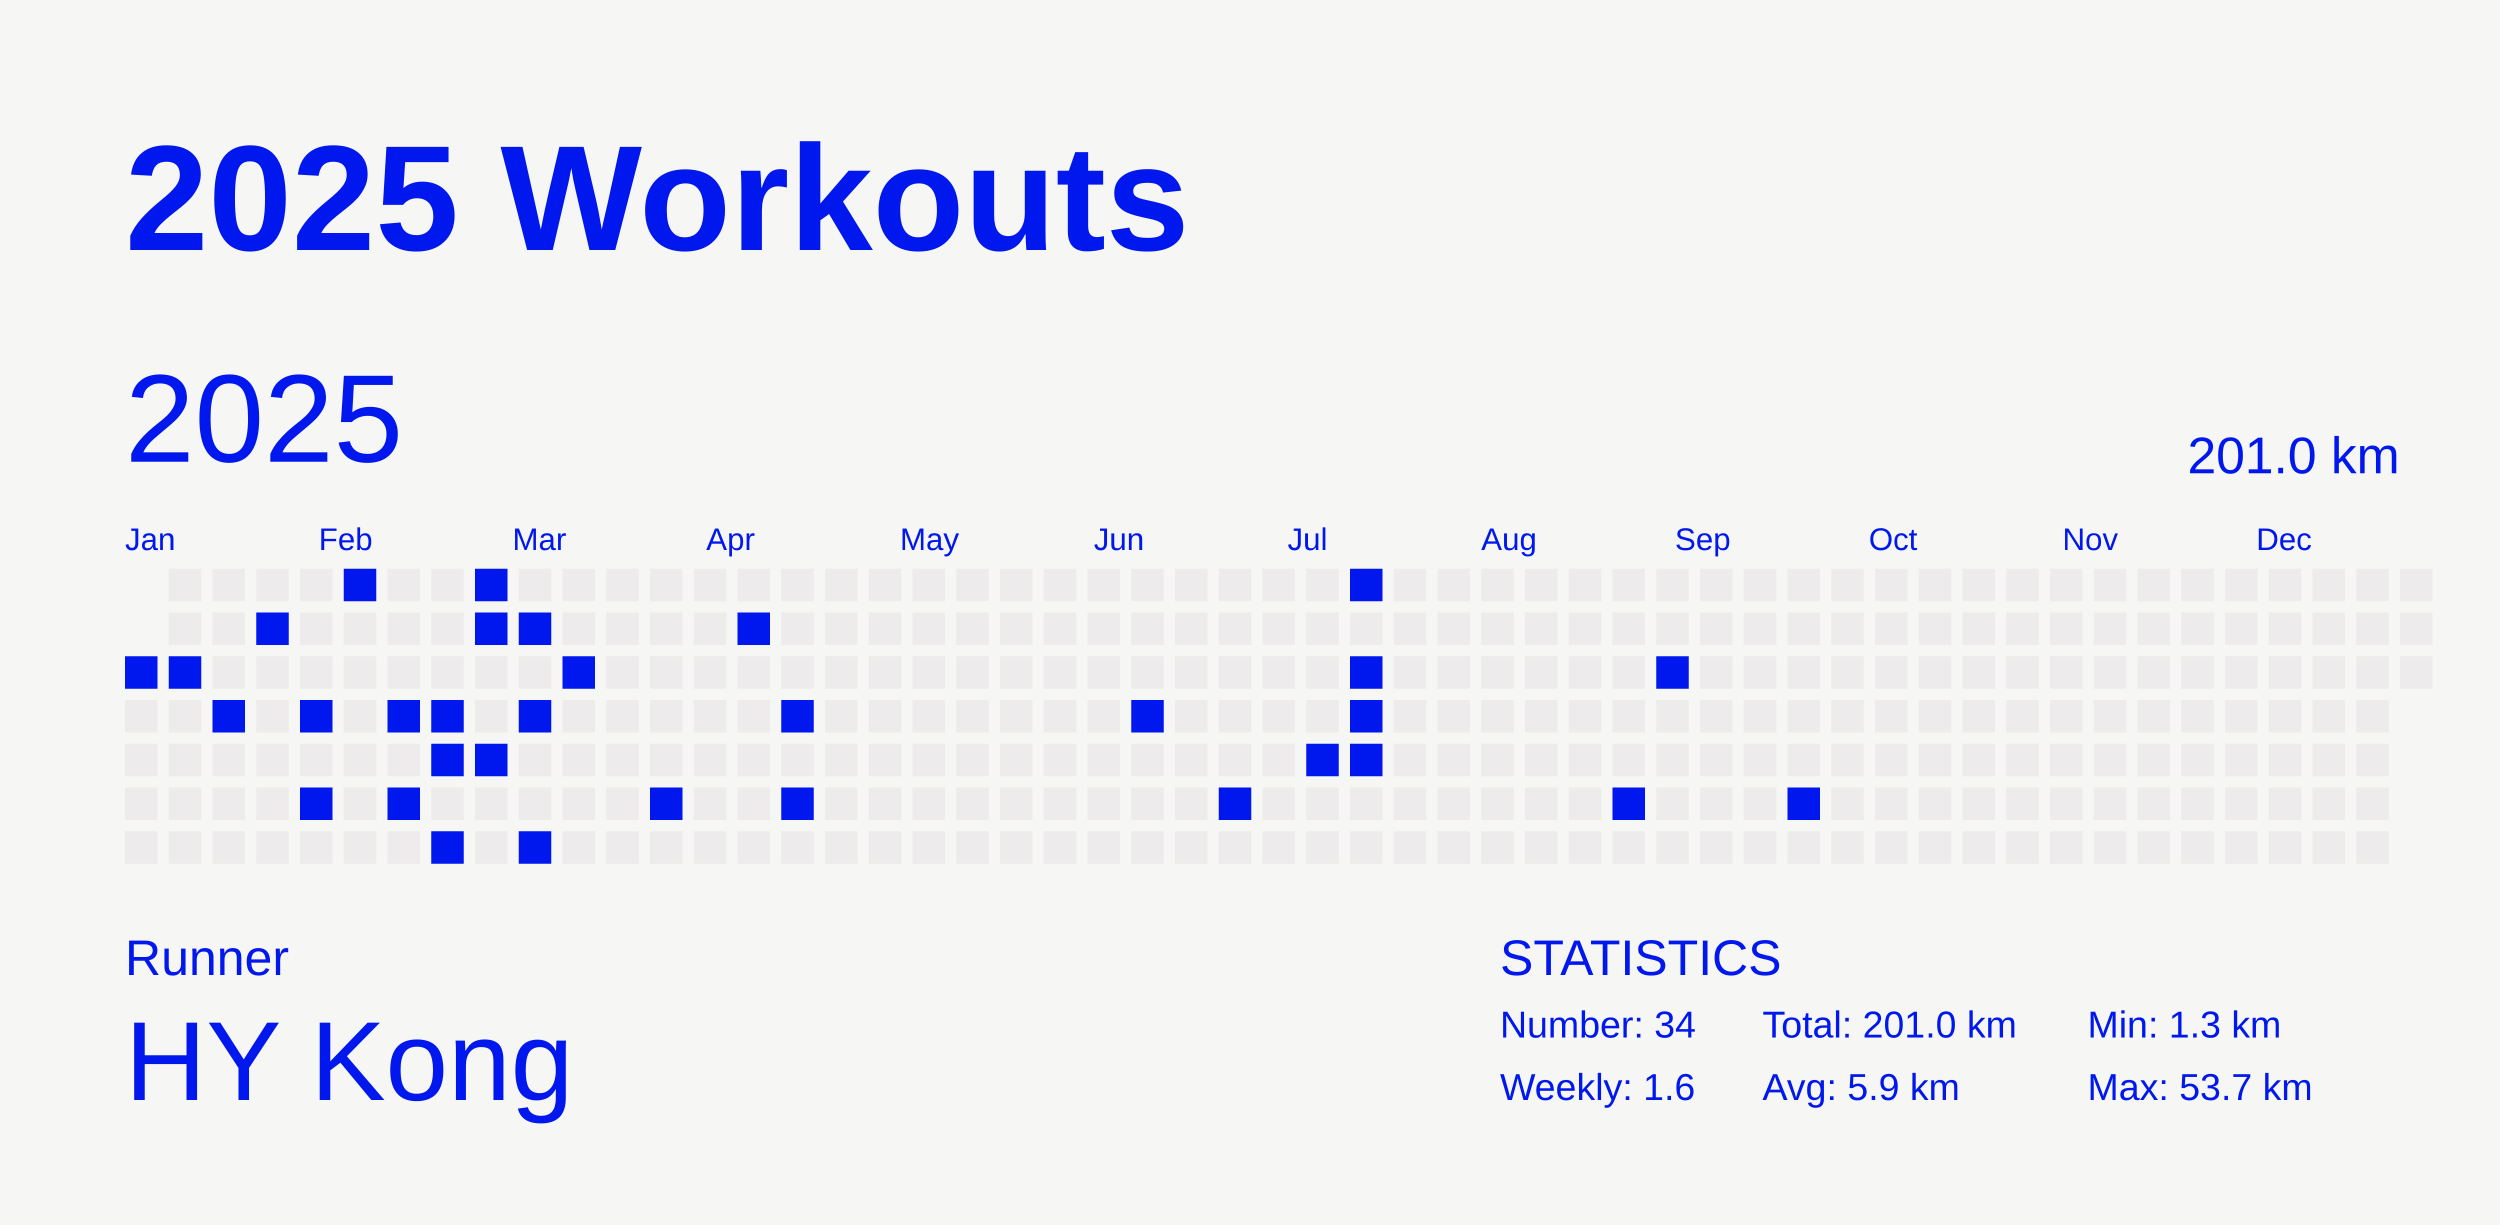
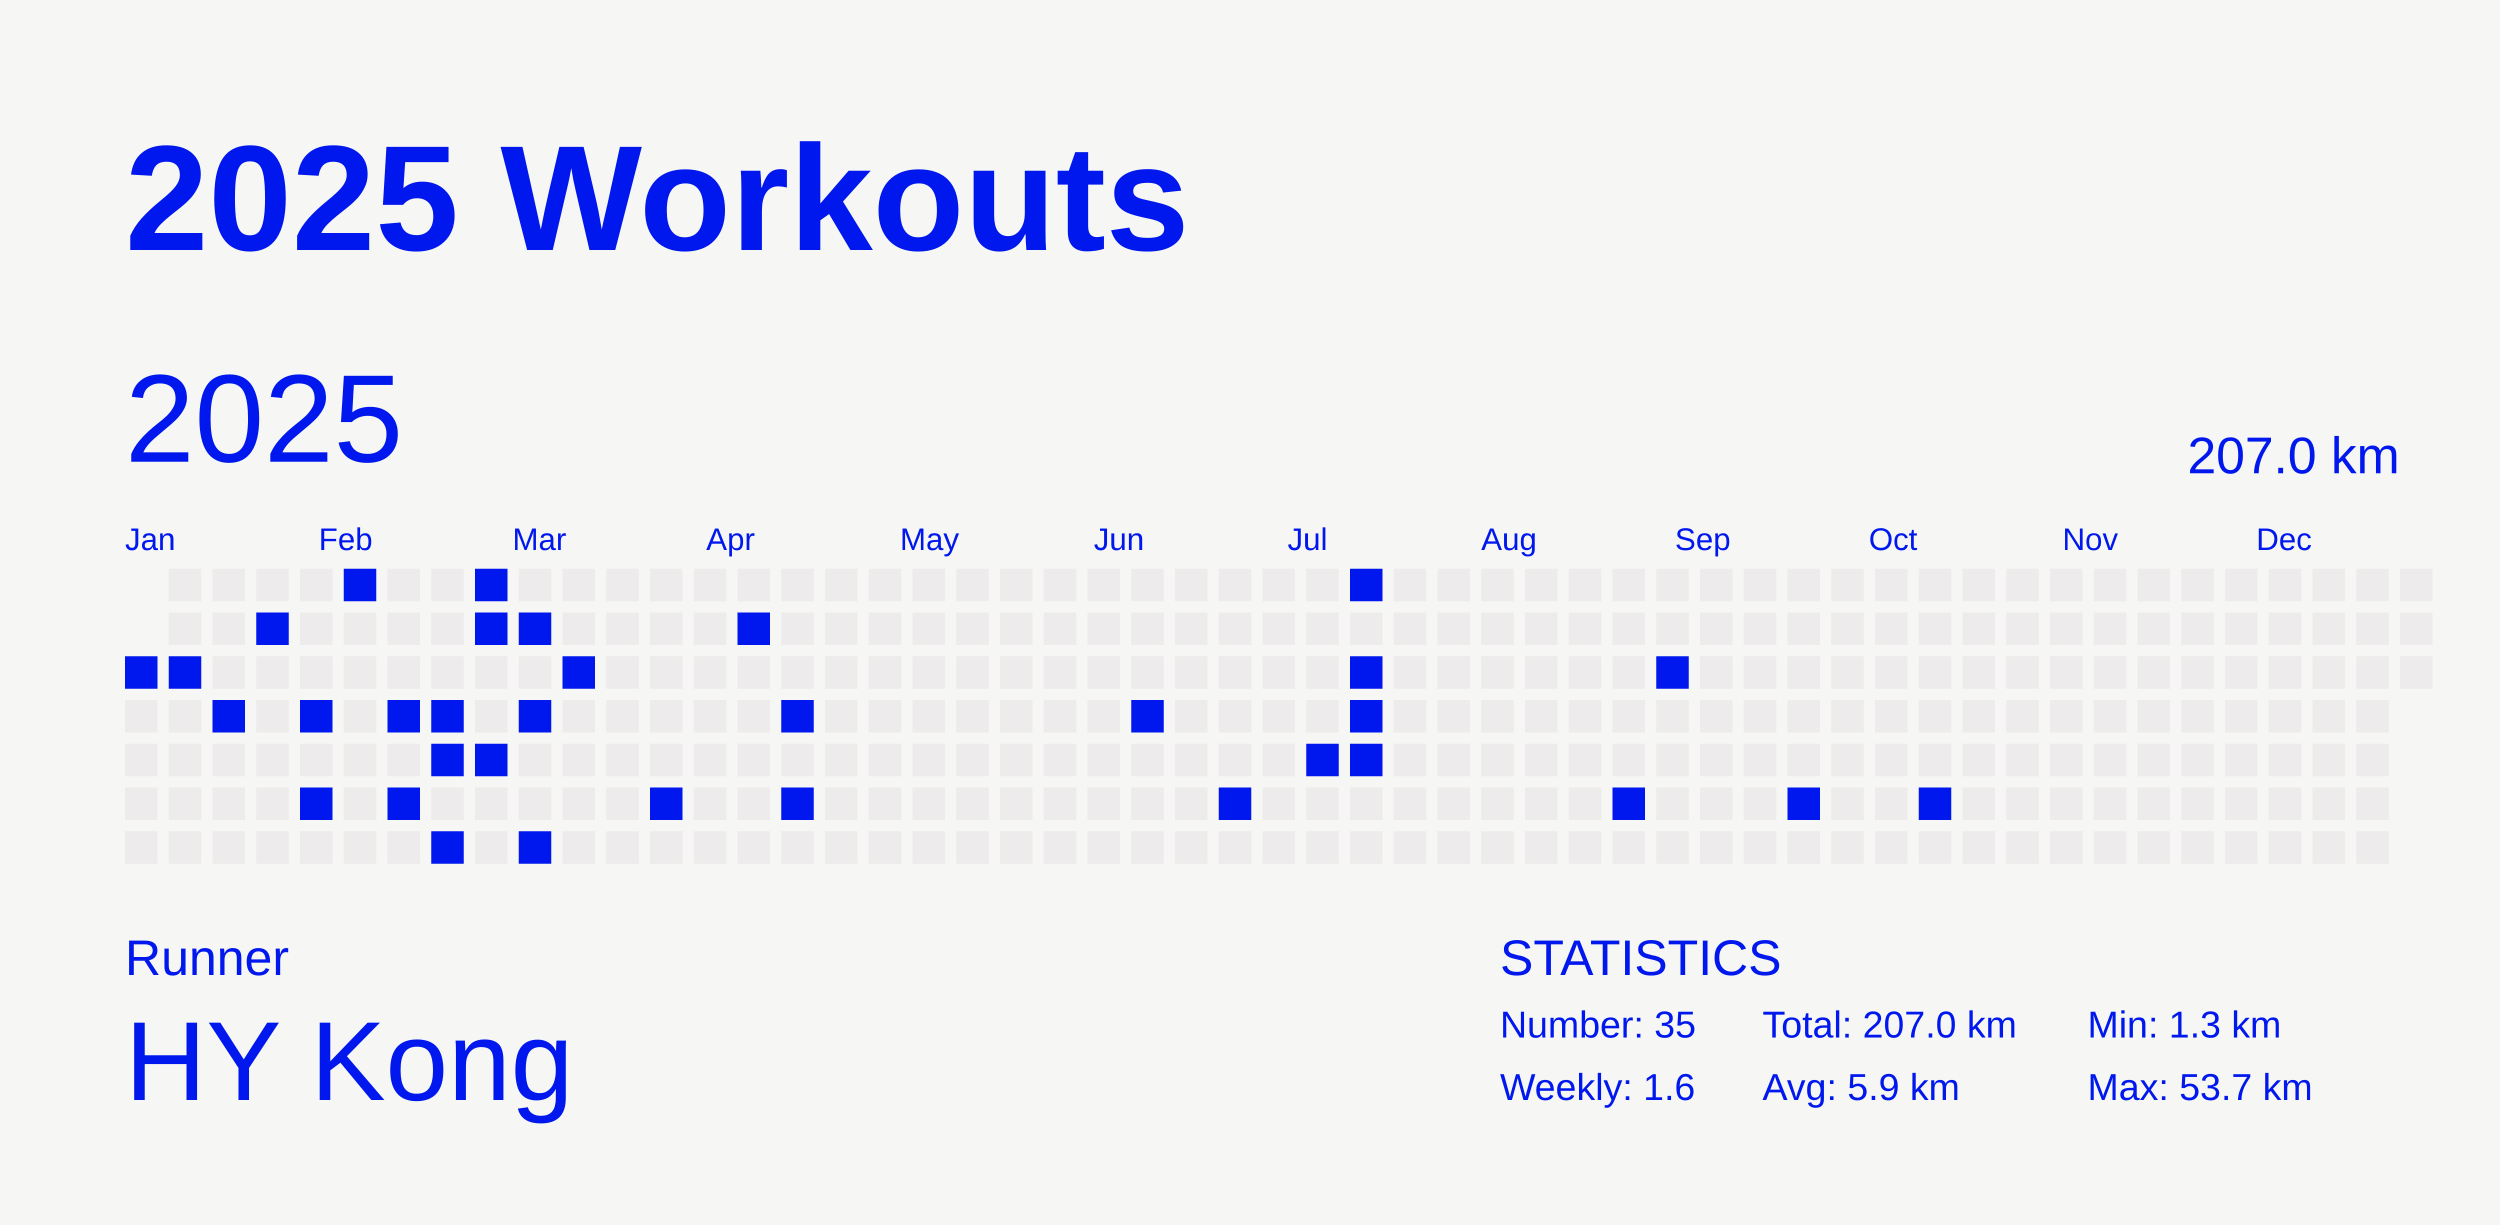
<svg xmlns="http://www.w3.org/2000/svg" baseProfile="full" height="98mm" version="1.1" viewBox="0,0,200,98" width="200mm">
  <defs />
  <rect fill="#F6F6F4" height="98" width="200" x="0" y="0" />
  <text fill="#0018ED" style="font-size:12px; font-family:Arial; font-weight:bold;" x="10" y="20">2025 Workouts</text>
  <text fill="#0018ED" style="font-size:4px; font-family:Arial" x="10" y="78">Runner</text>
  <text fill="#0018ED" style="font-size:9px; font-family:Arial" x="10" y="88">HY Kong</text>
  <text fill="#0018ED" style="font-size:4px; font-family:Arial" x="120" y="78">STATISTICS</text>
-   <text fill="#0018ED" style="font-size:3px; font-family:Arial" x="120" y="83">Number: 34</text>
+   <text fill="#0018ED" style="font-size:3px; font-family:Arial" x="120" y="83">Number: 35</text>
  <text fill="#0018ED" style="font-size:3px; font-family:Arial" x="120" y="88">Weekly: 1.6</text>
-   <text fill="#0018ED" style="font-size:3px; font-family:Arial" x="141" y="83">Total: 201.0 km</text>
+   <text fill="#0018ED" style="font-size:3px; font-family:Arial" x="141" y="83">Total: 207.0 km</text>
  <text fill="#0018ED" style="font-size:3px; font-family:Arial" x="141" y="88">Avg: 5.9 km</text>
  <text fill="#0018ED" style="font-size:3px; font-family:Arial" x="167" y="83">Min: 1.3 km</text>
  <text fill="#0018ED" style="font-size:3px; font-family:Arial" x="167" y="88">Max: 53.7 km</text>
  <text dominant-baseline="hanging" fill="#0018ED" style="font-size:10.0px; font-family:Arial;" x="10" y="30">2025</text>
-   <text dominant-baseline="hanging" fill="#0018ED" style="font-size:4.125px; font-family:Arial;" x="175" y="35">201.0 km</text>
+   <text dominant-baseline="hanging" fill="#0018ED" style="font-size:4.125px; font-family:Arial;" x="175" y="35">207.0 km</text>
  <text fill="#0018ED" style="font-size:2.5px; font-family:Arial" x="10.0" y="44">Jan</text>
  <text fill="#0018ED" style="font-size:2.5px; font-family:Arial" x="25.5" y="44">Feb</text>
  <text fill="#0018ED" style="font-size:2.5px; font-family:Arial" x="41.0" y="44">Mar</text>
  <text fill="#0018ED" style="font-size:2.5px; font-family:Arial" x="56.5" y="44">Apr</text>
  <text fill="#0018ED" style="font-size:2.5px; font-family:Arial" x="72.0" y="44">May</text>
  <text fill="#0018ED" style="font-size:2.5px; font-family:Arial" x="87.5" y="44">Jun</text>
  <text fill="#0018ED" style="font-size:2.5px; font-family:Arial" x="103.0" y="44">Jul</text>
  <text fill="#0018ED" style="font-size:2.5px; font-family:Arial" x="118.5" y="44">Aug</text>
  <text fill="#0018ED" style="font-size:2.5px; font-family:Arial" x="134.0" y="44">Sep</text>
  <text fill="#0018ED" style="font-size:2.5px; font-family:Arial" x="149.5" y="44">Oct</text>
  <text fill="#0018ED" style="font-size:2.5px; font-family:Arial" x="165.0" y="44">Nov</text>
  <text fill="#0018ED" style="font-size:2.5px; font-family:Arial" x="180.5" y="44">Dec</text>
  <rect fill="#0018ed" height="2.6" width="2.6" x="10.0" y="52.5" />
  <rect fill="#EDEBEB" height="2.6" width="2.6" x="10.0" y="56.0" />
  <rect fill="#EDEBEB" height="2.6" width="2.6" x="10.0" y="59.5" />
  <rect fill="#EDEBEB" height="2.6" width="2.6" x="10.0" y="63.0" />
  <rect fill="#EDEBEB" height="2.6" width="2.6" x="10.0" y="66.5" />
  <rect fill="#EDEBEB" height="2.6" width="2.6" x="13.5" y="45.5" />
  <rect fill="#EDEBEB" height="2.6" width="2.6" x="13.5" y="49.0" />
  <rect fill="#0018ed" height="2.6" width="2.6" x="13.5" y="52.5" />
  <rect fill="#EDEBEB" height="2.6" width="2.6" x="13.5" y="56.0" />
  <rect fill="#EDEBEB" height="2.6" width="2.6" x="13.5" y="59.5" />
  <rect fill="#EDEBEB" height="2.6" width="2.6" x="13.5" y="63.0" />
  <rect fill="#EDEBEB" height="2.6" width="2.6" x="13.5" y="66.5" />
  <rect fill="#EDEBEB" height="2.6" width="2.6" x="17.0" y="45.5" />
  <rect fill="#EDEBEB" height="2.6" width="2.6" x="17.0" y="49.0" />
  <rect fill="#EDEBEB" height="2.6" width="2.6" x="17.0" y="52.5" />
  <rect fill="#0018ed" height="2.6" width="2.6" x="17.0" y="56.0" />
  <rect fill="#EDEBEB" height="2.6" width="2.6" x="17.0" y="59.5" />
  <rect fill="#EDEBEB" height="2.6" width="2.6" x="17.0" y="63.0" />
  <rect fill="#EDEBEB" height="2.6" width="2.6" x="17.0" y="66.5" />
  <rect fill="#EDEBEB" height="2.6" width="2.6" x="20.5" y="45.5" />
  <rect fill="#0018ed" height="2.6" width="2.6" x="20.5" y="49.0" />
  <rect fill="#EDEBEB" height="2.6" width="2.6" x="20.5" y="52.5" />
  <rect fill="#EDEBEB" height="2.6" width="2.6" x="20.5" y="56.0" />
  <rect fill="#EDEBEB" height="2.6" width="2.6" x="20.5" y="59.5" />
  <rect fill="#EDEBEB" height="2.6" width="2.6" x="20.5" y="63.0" />
  <rect fill="#EDEBEB" height="2.6" width="2.6" x="20.5" y="66.5" />
  <rect fill="#EDEBEB" height="2.6" width="2.6" x="24.0" y="45.5" />
  <rect fill="#EDEBEB" height="2.6" width="2.6" x="24.0" y="49.0" />
  <rect fill="#EDEBEB" height="2.6" width="2.6" x="24.0" y="52.5" />
  <rect fill="#0018ed" height="2.6" width="2.6" x="24.0" y="56.0" />
  <rect fill="#EDEBEB" height="2.6" width="2.6" x="24.0" y="59.5" />
  <rect fill="#0018ed" height="2.6" width="2.6" x="24.0" y="63.0" />
  <rect fill="#EDEBEB" height="2.6" width="2.6" x="24.0" y="66.5" />
  <rect fill="#0018ed" height="2.6" width="2.6" x="27.5" y="45.5" />
  <rect fill="#EDEBEB" height="2.6" width="2.6" x="27.5" y="49.0" />
  <rect fill="#EDEBEB" height="2.6" width="2.6" x="27.5" y="52.5" />
  <rect fill="#EDEBEB" height="2.6" width="2.6" x="27.5" y="56.0" />
  <rect fill="#EDEBEB" height="2.6" width="2.6" x="27.5" y="59.5" />
  <rect fill="#EDEBEB" height="2.6" width="2.6" x="27.5" y="63.0" />
  <rect fill="#EDEBEB" height="2.6" width="2.6" x="27.5" y="66.5" />
  <rect fill="#EDEBEB" height="2.6" width="2.6" x="31.0" y="45.5" />
  <rect fill="#EDEBEB" height="2.6" width="2.6" x="31.0" y="49.0" />
  <rect fill="#EDEBEB" height="2.6" width="2.6" x="31.0" y="52.5" />
  <rect fill="#0018ed" height="2.6" width="2.6" x="31.0" y="56.0" />
  <rect fill="#EDEBEB" height="2.6" width="2.6" x="31.0" y="59.5" />
  <rect fill="#0018ed" height="2.6" width="2.6" x="31.0" y="63.0" />
  <rect fill="#EDEBEB" height="2.6" width="2.6" x="31.0" y="66.5" />
  <rect fill="#EDEBEB" height="2.6" width="2.6" x="34.5" y="45.5" />
  <rect fill="#EDEBEB" height="2.6" width="2.6" x="34.5" y="49.0" />
  <rect fill="#EDEBEB" height="2.6" width="2.6" x="34.5" y="52.5" />
  <rect fill="#0018ed" height="2.6" width="2.6" x="34.5" y="56.0" />
  <rect fill="#0018ed" height="2.6" width="2.6" x="34.5" y="59.5" />
  <rect fill="#EDEBEB" height="2.6" width="2.6" x="34.5" y="63.0" />
  <rect fill="#0018ed" height="2.6" width="2.6" x="34.5" y="66.5" />
  <rect fill="#0018ed" height="2.6" width="2.6" x="38.0" y="45.5" />
  <rect fill="#0018ed" height="2.6" width="2.6" x="38.0" y="49.0" />
  <rect fill="#EDEBEB" height="2.6" width="2.6" x="38.0" y="52.5" />
  <rect fill="#EDEBEB" height="2.6" width="2.6" x="38.0" y="56.0" />
  <rect fill="#0018ed" height="2.6" width="2.6" x="38.0" y="59.5" />
  <rect fill="#EDEBEB" height="2.6" width="2.6" x="38.0" y="63.0" />
  <rect fill="#EDEBEB" height="2.6" width="2.6" x="38.0" y="66.5" />
  <rect fill="#EDEBEB" height="2.6" width="2.6" x="41.5" y="45.5" />
  <rect fill="#0018ed" height="2.6" width="2.6" x="41.5" y="49.0" />
  <rect fill="#EDEBEB" height="2.6" width="2.6" x="41.5" y="52.5" />
  <rect fill="#0018ed" height="2.6" width="2.6" x="41.5" y="56.0" />
  <rect fill="#EDEBEB" height="2.6" width="2.6" x="41.5" y="59.5" />
  <rect fill="#EDEBEB" height="2.6" width="2.6" x="41.5" y="63.0" />
  <rect fill="#0018ed" height="2.6" width="2.6" x="41.5" y="66.5" />
  <rect fill="#EDEBEB" height="2.6" width="2.6" x="45.0" y="45.5" />
  <rect fill="#EDEBEB" height="2.6" width="2.6" x="45.0" y="49.0" />
  <rect fill="#0018ed" height="2.6" width="2.6" x="45.0" y="52.5" />
  <rect fill="#EDEBEB" height="2.6" width="2.6" x="45.0" y="56.0" />
  <rect fill="#EDEBEB" height="2.6" width="2.6" x="45.0" y="59.5" />
  <rect fill="#EDEBEB" height="2.6" width="2.6" x="45.0" y="63.0" />
  <rect fill="#EDEBEB" height="2.6" width="2.6" x="45.0" y="66.5" />
  <rect fill="#EDEBEB" height="2.6" width="2.6" x="48.5" y="45.5" />
  <rect fill="#EDEBEB" height="2.6" width="2.6" x="48.5" y="49.0" />
  <rect fill="#EDEBEB" height="2.6" width="2.6" x="48.5" y="52.5" />
  <rect fill="#EDEBEB" height="2.6" width="2.6" x="48.5" y="56.0" />
  <rect fill="#EDEBEB" height="2.6" width="2.6" x="48.5" y="59.5" />
  <rect fill="#EDEBEB" height="2.6" width="2.6" x="48.5" y="63.0" />
  <rect fill="#EDEBEB" height="2.6" width="2.6" x="48.5" y="66.5" />
  <rect fill="#EDEBEB" height="2.6" width="2.6" x="52.0" y="45.5" />
  <rect fill="#EDEBEB" height="2.6" width="2.6" x="52.0" y="49.0" />
  <rect fill="#EDEBEB" height="2.6" width="2.6" x="52.0" y="52.5" />
  <rect fill="#EDEBEB" height="2.6" width="2.6" x="52.0" y="56.0" />
  <rect fill="#EDEBEB" height="2.6" width="2.6" x="52.0" y="59.5" />
  <rect fill="#0018ed" height="2.6" width="2.6" x="52.0" y="63.0" />
  <rect fill="#EDEBEB" height="2.6" width="2.6" x="52.0" y="66.5" />
  <rect fill="#EDEBEB" height="2.6" width="2.6" x="55.5" y="45.5" />
  <rect fill="#EDEBEB" height="2.6" width="2.6" x="55.5" y="49.0" />
  <rect fill="#EDEBEB" height="2.6" width="2.6" x="55.5" y="52.5" />
  <rect fill="#EDEBEB" height="2.6" width="2.6" x="55.5" y="56.0" />
  <rect fill="#EDEBEB" height="2.6" width="2.6" x="55.5" y="59.5" />
  <rect fill="#EDEBEB" height="2.6" width="2.6" x="55.5" y="63.0" />
  <rect fill="#EDEBEB" height="2.6" width="2.6" x="55.5" y="66.5" />
  <rect fill="#EDEBEB" height="2.6" width="2.6" x="59.0" y="45.5" />
  <rect fill="#0018ed" height="2.6" width="2.6" x="59.0" y="49.0" />
  <rect fill="#EDEBEB" height="2.6" width="2.6" x="59.0" y="52.5" />
  <rect fill="#EDEBEB" height="2.6" width="2.6" x="59.0" y="56.0" />
  <rect fill="#EDEBEB" height="2.6" width="2.6" x="59.0" y="59.5" />
  <rect fill="#EDEBEB" height="2.6" width="2.6" x="59.0" y="63.0" />
  <rect fill="#EDEBEB" height="2.6" width="2.6" x="59.0" y="66.5" />
  <rect fill="#EDEBEB" height="2.6" width="2.6" x="62.5" y="45.5" />
  <rect fill="#EDEBEB" height="2.6" width="2.6" x="62.5" y="49.0" />
  <rect fill="#EDEBEB" height="2.6" width="2.6" x="62.5" y="52.5" />
  <rect fill="#0018ed" height="2.6" width="2.6" x="62.5" y="56.0" />
  <rect fill="#EDEBEB" height="2.6" width="2.6" x="62.5" y="59.5" />
  <rect fill="#0018ed" height="2.6" width="2.6" x="62.5" y="63.0" />
  <rect fill="#EDEBEB" height="2.6" width="2.6" x="62.5" y="66.5" />
  <rect fill="#EDEBEB" height="2.6" width="2.6" x="66.0" y="45.5" />
  <rect fill="#EDEBEB" height="2.6" width="2.6" x="66.0" y="49.0" />
  <rect fill="#EDEBEB" height="2.6" width="2.6" x="66.0" y="52.5" />
  <rect fill="#EDEBEB" height="2.6" width="2.6" x="66.0" y="56.0" />
  <rect fill="#EDEBEB" height="2.6" width="2.6" x="66.0" y="59.5" />
  <rect fill="#EDEBEB" height="2.6" width="2.6" x="66.0" y="63.0" />
  <rect fill="#EDEBEB" height="2.6" width="2.6" x="66.0" y="66.5" />
  <rect fill="#EDEBEB" height="2.6" width="2.6" x="69.5" y="45.5" />
  <rect fill="#EDEBEB" height="2.6" width="2.6" x="69.5" y="49.0" />
  <rect fill="#EDEBEB" height="2.6" width="2.6" x="69.5" y="52.5" />
  <rect fill="#EDEBEB" height="2.6" width="2.6" x="69.5" y="56.0" />
  <rect fill="#EDEBEB" height="2.6" width="2.6" x="69.5" y="59.5" />
  <rect fill="#EDEBEB" height="2.6" width="2.6" x="69.5" y="63.0" />
  <rect fill="#EDEBEB" height="2.6" width="2.6" x="69.5" y="66.5" />
  <rect fill="#EDEBEB" height="2.6" width="2.6" x="73.0" y="45.5" />
  <rect fill="#EDEBEB" height="2.6" width="2.6" x="73.0" y="49.0" />
  <rect fill="#EDEBEB" height="2.6" width="2.6" x="73.0" y="52.5" />
  <rect fill="#EDEBEB" height="2.6" width="2.6" x="73.0" y="56.0" />
  <rect fill="#EDEBEB" height="2.6" width="2.6" x="73.0" y="59.5" />
  <rect fill="#EDEBEB" height="2.6" width="2.6" x="73.0" y="63.0" />
  <rect fill="#EDEBEB" height="2.6" width="2.6" x="73.0" y="66.5" />
  <rect fill="#EDEBEB" height="2.6" width="2.6" x="76.5" y="45.5" />
  <rect fill="#EDEBEB" height="2.6" width="2.6" x="76.5" y="49.0" />
  <rect fill="#EDEBEB" height="2.6" width="2.6" x="76.5" y="52.5" />
  <rect fill="#EDEBEB" height="2.6" width="2.6" x="76.5" y="56.0" />
  <rect fill="#EDEBEB" height="2.6" width="2.6" x="76.5" y="59.5" />
  <rect fill="#EDEBEB" height="2.6" width="2.6" x="76.5" y="63.0" />
  <rect fill="#EDEBEB" height="2.6" width="2.6" x="76.5" y="66.5" />
  <rect fill="#EDEBEB" height="2.6" width="2.6" x="80.0" y="45.5" />
  <rect fill="#EDEBEB" height="2.6" width="2.6" x="80.0" y="49.0" />
  <rect fill="#EDEBEB" height="2.6" width="2.6" x="80.0" y="52.5" />
  <rect fill="#EDEBEB" height="2.6" width="2.6" x="80.0" y="56.0" />
  <rect fill="#EDEBEB" height="2.6" width="2.6" x="80.0" y="59.5" />
  <rect fill="#EDEBEB" height="2.6" width="2.6" x="80.0" y="63.0" />
  <rect fill="#EDEBEB" height="2.6" width="2.6" x="80.0" y="66.5" />
  <rect fill="#EDEBEB" height="2.6" width="2.6" x="83.5" y="45.5" />
  <rect fill="#EDEBEB" height="2.6" width="2.6" x="83.5" y="49.0" />
  <rect fill="#EDEBEB" height="2.6" width="2.6" x="83.5" y="52.5" />
  <rect fill="#EDEBEB" height="2.6" width="2.6" x="83.5" y="56.0" />
  <rect fill="#EDEBEB" height="2.6" width="2.6" x="83.5" y="59.5" />
  <rect fill="#EDEBEB" height="2.6" width="2.6" x="83.5" y="63.0" />
  <rect fill="#EDEBEB" height="2.6" width="2.6" x="83.5" y="66.5" />
  <rect fill="#EDEBEB" height="2.6" width="2.6" x="87.0" y="45.5" />
  <rect fill="#EDEBEB" height="2.6" width="2.6" x="87.0" y="49.0" />
  <rect fill="#EDEBEB" height="2.6" width="2.6" x="87.0" y="52.5" />
  <rect fill="#EDEBEB" height="2.6" width="2.6" x="87.0" y="56.0" />
  <rect fill="#EDEBEB" height="2.6" width="2.6" x="87.0" y="59.5" />
  <rect fill="#EDEBEB" height="2.6" width="2.6" x="87.0" y="63.0" />
  <rect fill="#EDEBEB" height="2.6" width="2.6" x="87.0" y="66.5" />
  <rect fill="#EDEBEB" height="2.6" width="2.6" x="90.5" y="45.5" />
  <rect fill="#EDEBEB" height="2.6" width="2.6" x="90.5" y="49.0" />
  <rect fill="#EDEBEB" height="2.6" width="2.6" x="90.5" y="52.5" />
  <rect fill="#0018ed" height="2.6" width="2.6" x="90.5" y="56.0" />
  <rect fill="#EDEBEB" height="2.6" width="2.6" x="90.5" y="59.5" />
  <rect fill="#EDEBEB" height="2.6" width="2.6" x="90.5" y="63.0" />
  <rect fill="#EDEBEB" height="2.6" width="2.6" x="90.5" y="66.5" />
  <rect fill="#EDEBEB" height="2.6" width="2.6" x="94.0" y="45.5" />
  <rect fill="#EDEBEB" height="2.6" width="2.6" x="94.0" y="49.0" />
  <rect fill="#EDEBEB" height="2.6" width="2.6" x="94.0" y="52.5" />
  <rect fill="#EDEBEB" height="2.6" width="2.6" x="94.0" y="56.0" />
  <rect fill="#EDEBEB" height="2.6" width="2.6" x="94.0" y="59.5" />
  <rect fill="#EDEBEB" height="2.6" width="2.6" x="94.0" y="63.0" />
  <rect fill="#EDEBEB" height="2.6" width="2.6" x="94.0" y="66.5" />
  <rect fill="#EDEBEB" height="2.6" width="2.6" x="97.5" y="45.5" />
  <rect fill="#EDEBEB" height="2.6" width="2.6" x="97.5" y="49.0" />
  <rect fill="#EDEBEB" height="2.6" width="2.6" x="97.5" y="52.5" />
  <rect fill="#EDEBEB" height="2.6" width="2.6" x="97.5" y="56.0" />
  <rect fill="#EDEBEB" height="2.6" width="2.6" x="97.5" y="59.5" />
  <rect fill="#0018ed" height="2.6" width="2.6" x="97.5" y="63.0" />
  <rect fill="#EDEBEB" height="2.6" width="2.6" x="97.5" y="66.5" />
  <rect fill="#EDEBEB" height="2.6" width="2.6" x="101.0" y="45.5" />
  <rect fill="#EDEBEB" height="2.6" width="2.6" x="101.0" y="49.0" />
  <rect fill="#EDEBEB" height="2.6" width="2.6" x="101.0" y="52.5" />
  <rect fill="#EDEBEB" height="2.6" width="2.6" x="101.0" y="56.0" />
  <rect fill="#EDEBEB" height="2.6" width="2.6" x="101.0" y="59.5" />
  <rect fill="#EDEBEB" height="2.6" width="2.6" x="101.0" y="63.0" />
  <rect fill="#EDEBEB" height="2.6" width="2.6" x="101.0" y="66.5" />
  <rect fill="#EDEBEB" height="2.6" width="2.6" x="104.5" y="45.5" />
  <rect fill="#EDEBEB" height="2.6" width="2.6" x="104.5" y="49.0" />
  <rect fill="#EDEBEB" height="2.6" width="2.6" x="104.5" y="52.5" />
  <rect fill="#EDEBEB" height="2.6" width="2.6" x="104.5" y="56.0" />
  <rect fill="#0018ed" height="2.6" width="2.6" x="104.5" y="59.5" />
  <rect fill="#EDEBEB" height="2.6" width="2.6" x="104.5" y="63.0" />
  <rect fill="#EDEBEB" height="2.6" width="2.6" x="104.5" y="66.5" />
  <rect fill="#0018ed" height="2.6" width="2.6" x="108.0" y="45.5" />
  <rect fill="#EDEBEB" height="2.6" width="2.6" x="108.0" y="49.0" />
  <rect fill="#0018ed" height="2.6" width="2.6" x="108.0" y="52.5" />
  <rect fill="#0018ed" height="2.6" width="2.6" x="108.0" y="56.0" />
  <rect fill="#0018ED" height="2.6" width="2.6" x="108.0" y="59.5" />
  <rect fill="#EDEBEB" height="2.6" width="2.6" x="108.0" y="63.0" />
  <rect fill="#EDEBEB" height="2.6" width="2.6" x="108.0" y="66.5" />
  <rect fill="#EDEBEB" height="2.6" width="2.6" x="111.5" y="45.5" />
  <rect fill="#EDEBEB" height="2.6" width="2.6" x="111.5" y="49.0" />
  <rect fill="#EDEBEB" height="2.6" width="2.6" x="111.5" y="52.5" />
  <rect fill="#EDEBEB" height="2.6" width="2.6" x="111.5" y="56.0" />
  <rect fill="#EDEBEB" height="2.6" width="2.6" x="111.5" y="59.5" />
  <rect fill="#EDEBEB" height="2.6" width="2.6" x="111.5" y="63.0" />
  <rect fill="#EDEBEB" height="2.6" width="2.6" x="111.5" y="66.5" />
  <rect fill="#EDEBEB" height="2.6" width="2.6" x="115.0" y="45.5" />
  <rect fill="#EDEBEB" height="2.6" width="2.6" x="115.0" y="49.0" />
  <rect fill="#EDEBEB" height="2.6" width="2.6" x="115.0" y="52.5" />
  <rect fill="#EDEBEB" height="2.6" width="2.6" x="115.0" y="56.0" />
  <rect fill="#EDEBEB" height="2.6" width="2.6" x="115.0" y="59.5" />
  <rect fill="#EDEBEB" height="2.6" width="2.6" x="115.0" y="63.0" />
  <rect fill="#EDEBEB" height="2.6" width="2.6" x="115.0" y="66.5" />
  <rect fill="#EDEBEB" height="2.6" width="2.6" x="118.5" y="45.5" />
  <rect fill="#EDEBEB" height="2.6" width="2.6" x="118.5" y="49.0" />
  <rect fill="#EDEBEB" height="2.6" width="2.6" x="118.5" y="52.5" />
  <rect fill="#EDEBEB" height="2.6" width="2.6" x="118.5" y="56.0" />
  <rect fill="#EDEBEB" height="2.6" width="2.6" x="118.5" y="59.5" />
  <rect fill="#EDEBEB" height="2.6" width="2.6" x="118.5" y="63.0" />
  <rect fill="#EDEBEB" height="2.6" width="2.6" x="118.5" y="66.5" />
  <rect fill="#EDEBEB" height="2.6" width="2.6" x="122.0" y="45.5" />
  <rect fill="#EDEBEB" height="2.6" width="2.6" x="122.0" y="49.0" />
  <rect fill="#EDEBEB" height="2.6" width="2.6" x="122.0" y="52.5" />
  <rect fill="#EDEBEB" height="2.6" width="2.6" x="122.0" y="56.0" />
  <rect fill="#EDEBEB" height="2.6" width="2.6" x="122.0" y="59.5" />
  <rect fill="#EDEBEB" height="2.6" width="2.6" x="122.0" y="63.0" />
  <rect fill="#EDEBEB" height="2.6" width="2.6" x="122.0" y="66.5" />
  <rect fill="#EDEBEB" height="2.6" width="2.6" x="125.5" y="45.5" />
  <rect fill="#EDEBEB" height="2.6" width="2.6" x="125.5" y="49.0" />
  <rect fill="#EDEBEB" height="2.6" width="2.6" x="125.5" y="52.5" />
  <rect fill="#EDEBEB" height="2.6" width="2.6" x="125.5" y="56.0" />
  <rect fill="#EDEBEB" height="2.6" width="2.6" x="125.5" y="59.5" />
  <rect fill="#EDEBEB" height="2.6" width="2.6" x="125.5" y="63.0" />
  <rect fill="#EDEBEB" height="2.6" width="2.6" x="125.5" y="66.5" />
  <rect fill="#EDEBEB" height="2.6" width="2.6" x="129.0" y="45.5" />
  <rect fill="#EDEBEB" height="2.6" width="2.6" x="129.0" y="49.0" />
  <rect fill="#EDEBEB" height="2.6" width="2.6" x="129.0" y="52.5" />
  <rect fill="#EDEBEB" height="2.6" width="2.6" x="129.0" y="56.0" />
  <rect fill="#EDEBEB" height="2.6" width="2.6" x="129.0" y="59.5" />
  <rect fill="#0018ed" height="2.6" width="2.6" x="129.0" y="63.0" />
  <rect fill="#EDEBEB" height="2.6" width="2.6" x="129.0" y="66.5" />
  <rect fill="#EDEBEB" height="2.6" width="2.6" x="132.5" y="45.5" />
  <rect fill="#EDEBEB" height="2.6" width="2.6" x="132.5" y="49.0" />
  <rect fill="#0018ed" height="2.6" width="2.6" x="132.5" y="52.5" />
  <rect fill="#EDEBEB" height="2.6" width="2.6" x="132.5" y="56.0" />
  <rect fill="#EDEBEB" height="2.6" width="2.6" x="132.5" y="59.5" />
  <rect fill="#EDEBEB" height="2.6" width="2.6" x="132.5" y="63.0" />
  <rect fill="#EDEBEB" height="2.6" width="2.6" x="132.5" y="66.5" />
  <rect fill="#EDEBEB" height="2.6" width="2.6" x="136.0" y="45.5" />
  <rect fill="#EDEBEB" height="2.6" width="2.6" x="136.0" y="49.0" />
  <rect fill="#EDEBEB" height="2.6" width="2.6" x="136.0" y="52.5" />
  <rect fill="#EDEBEB" height="2.6" width="2.6" x="136.0" y="56.0" />
  <rect fill="#EDEBEB" height="2.6" width="2.6" x="136.0" y="59.5" />
  <rect fill="#EDEBEB" height="2.6" width="2.6" x="136.0" y="63.0" />
  <rect fill="#EDEBEB" height="2.6" width="2.6" x="136.0" y="66.5" />
  <rect fill="#EDEBEB" height="2.6" width="2.6" x="139.5" y="45.5" />
  <rect fill="#EDEBEB" height="2.6" width="2.6" x="139.5" y="49.0" />
  <rect fill="#EDEBEB" height="2.6" width="2.6" x="139.5" y="52.5" />
  <rect fill="#EDEBEB" height="2.6" width="2.6" x="139.5" y="56.0" />
  <rect fill="#EDEBEB" height="2.6" width="2.6" x="139.5" y="59.5" />
  <rect fill="#EDEBEB" height="2.6" width="2.6" x="139.5" y="63.0" />
  <rect fill="#EDEBEB" height="2.6" width="2.6" x="139.5" y="66.5" />
  <rect fill="#EDEBEB" height="2.6" width="2.6" x="143.0" y="45.5" />
  <rect fill="#EDEBEB" height="2.6" width="2.6" x="143.0" y="49.0" />
  <rect fill="#EDEBEB" height="2.6" width="2.6" x="143.0" y="52.5" />
  <rect fill="#EDEBEB" height="2.6" width="2.6" x="143.0" y="56.0" />
  <rect fill="#EDEBEB" height="2.6" width="2.6" x="143.0" y="59.5" />
  <rect fill="#0018ed" height="2.6" width="2.6" x="143.0" y="63.0" />
  <rect fill="#EDEBEB" height="2.6" width="2.6" x="143.0" y="66.5" />
  <rect fill="#EDEBEB" height="2.6" width="2.6" x="146.5" y="45.5" />
  <rect fill="#EDEBEB" height="2.6" width="2.6" x="146.5" y="49.0" />
  <rect fill="#EDEBEB" height="2.6" width="2.6" x="146.5" y="52.5" />
  <rect fill="#EDEBEB" height="2.6" width="2.6" x="146.5" y="56.0" />
  <rect fill="#EDEBEB" height="2.6" width="2.6" x="146.5" y="59.5" />
  <rect fill="#EDEBEB" height="2.6" width="2.6" x="146.5" y="63.0" />
  <rect fill="#EDEBEB" height="2.6" width="2.6" x="146.5" y="66.5" />
  <rect fill="#EDEBEB" height="2.6" width="2.6" x="150.0" y="45.5" />
  <rect fill="#EDEBEB" height="2.6" width="2.6" x="150.0" y="49.0" />
  <rect fill="#EDEBEB" height="2.6" width="2.6" x="150.0" y="52.5" />
  <rect fill="#EDEBEB" height="2.6" width="2.6" x="150.0" y="56.0" />
  <rect fill="#EDEBEB" height="2.6" width="2.6" x="150.0" y="59.5" />
  <rect fill="#EDEBEB" height="2.6" width="2.6" x="150.0" y="63.0" />
  <rect fill="#EDEBEB" height="2.6" width="2.6" x="150.0" y="66.5" />
  <rect fill="#EDEBEB" height="2.6" width="2.6" x="153.5" y="45.5" />
  <rect fill="#EDEBEB" height="2.6" width="2.6" x="153.5" y="49.0" />
  <rect fill="#EDEBEB" height="2.6" width="2.6" x="153.5" y="52.5" />
  <rect fill="#EDEBEB" height="2.6" width="2.6" x="153.5" y="56.0" />
  <rect fill="#EDEBEB" height="2.6" width="2.6" x="153.5" y="59.5" />
-   <rect fill="#EDEBEB" height="2.6" width="2.6" x="153.5" y="63.0" />
+   <rect fill="#0018ed" height="2.6" width="2.6" x="153.5" y="63.0" />
  <rect fill="#EDEBEB" height="2.6" width="2.6" x="153.5" y="66.5" />
  <rect fill="#EDEBEB" height="2.6" width="2.6" x="157.0" y="45.5" />
  <rect fill="#EDEBEB" height="2.6" width="2.6" x="157.0" y="49.0" />
  <rect fill="#EDEBEB" height="2.6" width="2.6" x="157.0" y="52.5" />
  <rect fill="#EDEBEB" height="2.6" width="2.6" x="157.0" y="56.0" />
  <rect fill="#EDEBEB" height="2.6" width="2.6" x="157.0" y="59.5" />
  <rect fill="#EDEBEB" height="2.6" width="2.6" x="157.0" y="63.0" />
  <rect fill="#EDEBEB" height="2.6" width="2.6" x="157.0" y="66.5" />
  <rect fill="#EDEBEB" height="2.6" width="2.6" x="160.5" y="45.5" />
  <rect fill="#EDEBEB" height="2.6" width="2.6" x="160.5" y="49.0" />
  <rect fill="#EDEBEB" height="2.6" width="2.6" x="160.5" y="52.5" />
  <rect fill="#EDEBEB" height="2.6" width="2.6" x="160.5" y="56.0" />
  <rect fill="#EDEBEB" height="2.6" width="2.6" x="160.5" y="59.5" />
  <rect fill="#EDEBEB" height="2.6" width="2.6" x="160.5" y="63.0" />
  <rect fill="#EDEBEB" height="2.6" width="2.6" x="160.5" y="66.5" />
  <rect fill="#EDEBEB" height="2.6" width="2.6" x="164.0" y="45.5" />
  <rect fill="#EDEBEB" height="2.6" width="2.6" x="164.0" y="49.0" />
  <rect fill="#EDEBEB" height="2.6" width="2.6" x="164.0" y="52.5" />
  <rect fill="#EDEBEB" height="2.6" width="2.6" x="164.0" y="56.0" />
  <rect fill="#EDEBEB" height="2.6" width="2.6" x="164.0" y="59.5" />
  <rect fill="#EDEBEB" height="2.6" width="2.6" x="164.0" y="63.0" />
  <rect fill="#EDEBEB" height="2.6" width="2.6" x="164.0" y="66.5" />
  <rect fill="#EDEBEB" height="2.6" width="2.6" x="167.5" y="45.5" />
  <rect fill="#EDEBEB" height="2.6" width="2.6" x="167.5" y="49.0" />
  <rect fill="#EDEBEB" height="2.6" width="2.6" x="167.5" y="52.5" />
  <rect fill="#EDEBEB" height="2.6" width="2.6" x="167.5" y="56.0" />
  <rect fill="#EDEBEB" height="2.6" width="2.6" x="167.5" y="59.5" />
  <rect fill="#EDEBEB" height="2.6" width="2.6" x="167.5" y="63.0" />
  <rect fill="#EDEBEB" height="2.6" width="2.6" x="167.5" y="66.5" />
  <rect fill="#EDEBEB" height="2.6" width="2.6" x="171.0" y="45.5" />
  <rect fill="#EDEBEB" height="2.6" width="2.6" x="171.0" y="49.0" />
  <rect fill="#EDEBEB" height="2.6" width="2.6" x="171.0" y="52.5" />
  <rect fill="#EDEBEB" height="2.6" width="2.6" x="171.0" y="56.0" />
  <rect fill="#EDEBEB" height="2.6" width="2.6" x="171.0" y="59.5" />
  <rect fill="#EDEBEB" height="2.6" width="2.6" x="171.0" y="63.0" />
  <rect fill="#EDEBEB" height="2.6" width="2.6" x="171.0" y="66.5" />
  <rect fill="#EDEBEB" height="2.6" width="2.6" x="174.5" y="45.5" />
  <rect fill="#EDEBEB" height="2.6" width="2.6" x="174.5" y="49.0" />
  <rect fill="#EDEBEB" height="2.6" width="2.6" x="174.5" y="52.5" />
  <rect fill="#EDEBEB" height="2.6" width="2.6" x="174.5" y="56.0" />
  <rect fill="#EDEBEB" height="2.6" width="2.6" x="174.5" y="59.5" />
  <rect fill="#EDEBEB" height="2.6" width="2.6" x="174.5" y="63.0" />
  <rect fill="#EDEBEB" height="2.6" width="2.6" x="174.5" y="66.5" />
  <rect fill="#EDEBEB" height="2.6" width="2.6" x="178.0" y="45.5" />
  <rect fill="#EDEBEB" height="2.6" width="2.6" x="178.0" y="49.0" />
  <rect fill="#EDEBEB" height="2.6" width="2.6" x="178.0" y="52.5" />
  <rect fill="#EDEBEB" height="2.6" width="2.6" x="178.0" y="56.0" />
  <rect fill="#EDEBEB" height="2.6" width="2.6" x="178.0" y="59.5" />
  <rect fill="#EDEBEB" height="2.6" width="2.6" x="178.0" y="63.0" />
  <rect fill="#EDEBEB" height="2.6" width="2.6" x="178.0" y="66.5" />
  <rect fill="#EDEBEB" height="2.6" width="2.6" x="181.5" y="45.5" />
  <rect fill="#EDEBEB" height="2.6" width="2.6" x="181.5" y="49.0" />
  <rect fill="#EDEBEB" height="2.6" width="2.6" x="181.5" y="52.5" />
  <rect fill="#EDEBEB" height="2.6" width="2.6" x="181.5" y="56.0" />
  <rect fill="#EDEBEB" height="2.6" width="2.6" x="181.5" y="59.5" />
  <rect fill="#EDEBEB" height="2.6" width="2.6" x="181.5" y="63.0" />
  <rect fill="#EDEBEB" height="2.6" width="2.6" x="181.5" y="66.5" />
  <rect fill="#EDEBEB" height="2.6" width="2.6" x="185.0" y="45.5" />
  <rect fill="#EDEBEB" height="2.6" width="2.6" x="185.0" y="49.0" />
  <rect fill="#EDEBEB" height="2.6" width="2.6" x="185.0" y="52.5" />
  <rect fill="#EDEBEB" height="2.6" width="2.6" x="185.0" y="56.0" />
  <rect fill="#EDEBEB" height="2.6" width="2.6" x="185.0" y="59.5" />
  <rect fill="#EDEBEB" height="2.6" width="2.6" x="185.0" y="63.0" />
  <rect fill="#EDEBEB" height="2.6" width="2.6" x="185.0" y="66.5" />
  <rect fill="#EDEBEB" height="2.6" width="2.6" x="188.5" y="45.5" />
  <rect fill="#EDEBEB" height="2.6" width="2.6" x="188.5" y="49.0" />
  <rect fill="#EDEBEB" height="2.6" width="2.6" x="188.5" y="52.5" />
  <rect fill="#EDEBEB" height="2.6" width="2.6" x="188.5" y="56.0" />
  <rect fill="#EDEBEB" height="2.6" width="2.6" x="188.5" y="59.5" />
  <rect fill="#EDEBEB" height="2.6" width="2.6" x="188.5" y="63.0" />
  <rect fill="#EDEBEB" height="2.6" width="2.6" x="188.5" y="66.5" />
  <rect fill="#EDEBEB" height="2.6" width="2.6" x="192.0" y="45.5" />
  <rect fill="#EDEBEB" height="2.6" width="2.6" x="192.0" y="49.0" />
  <rect fill="#EDEBEB" height="2.6" width="2.6" x="192.0" y="52.5" />
</svg>
